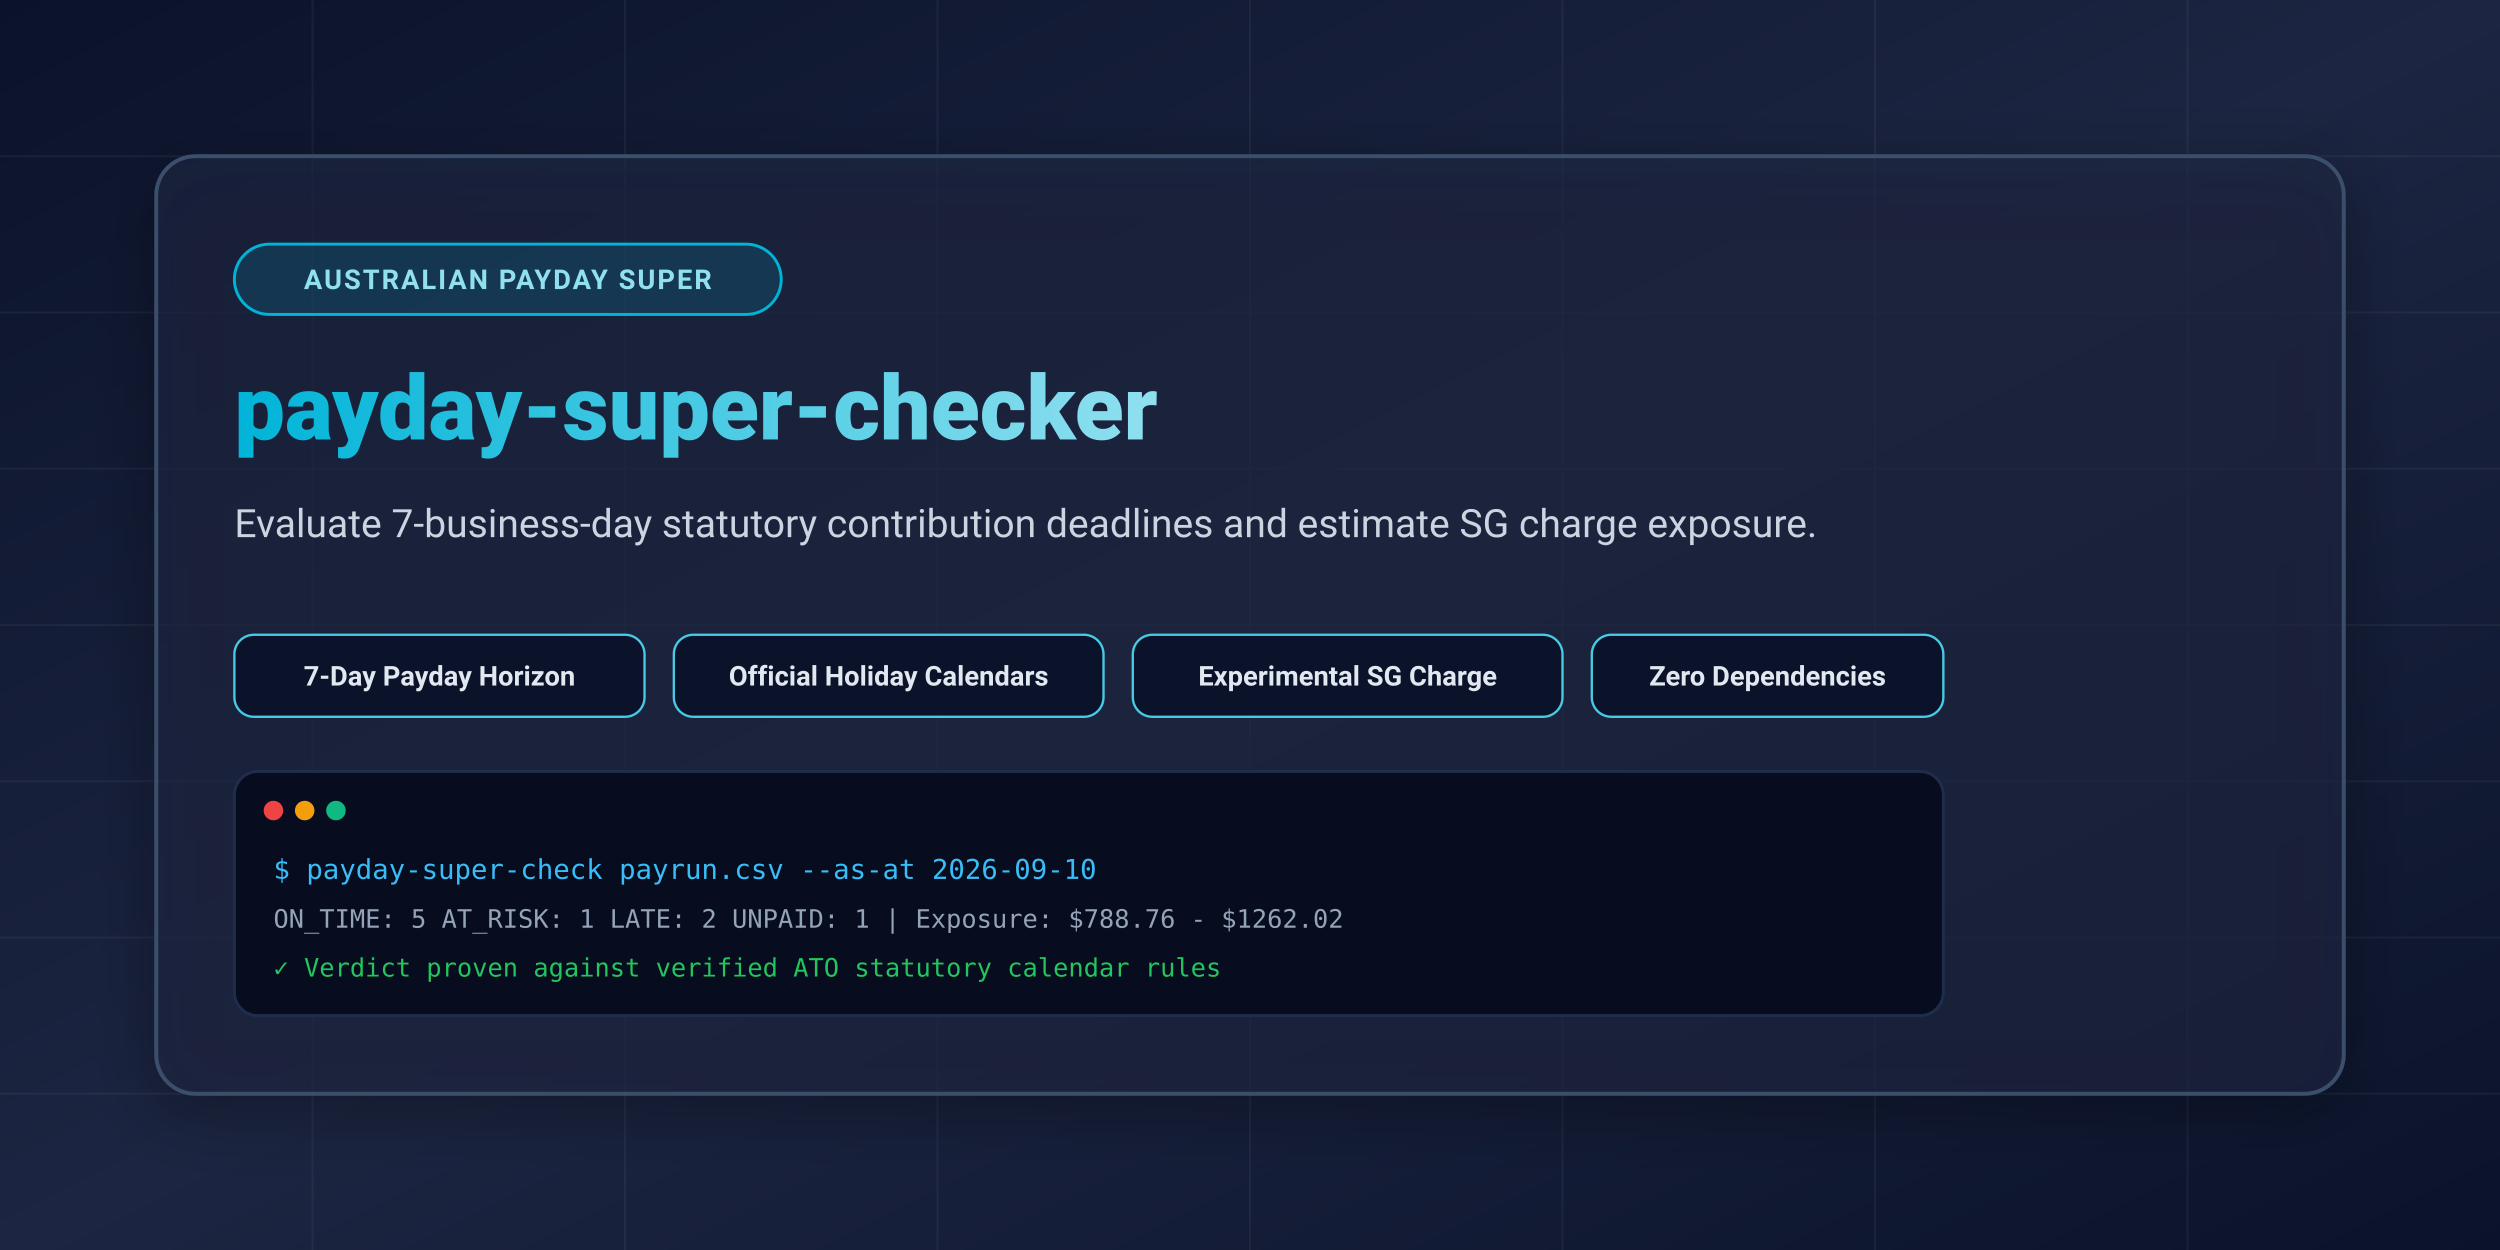
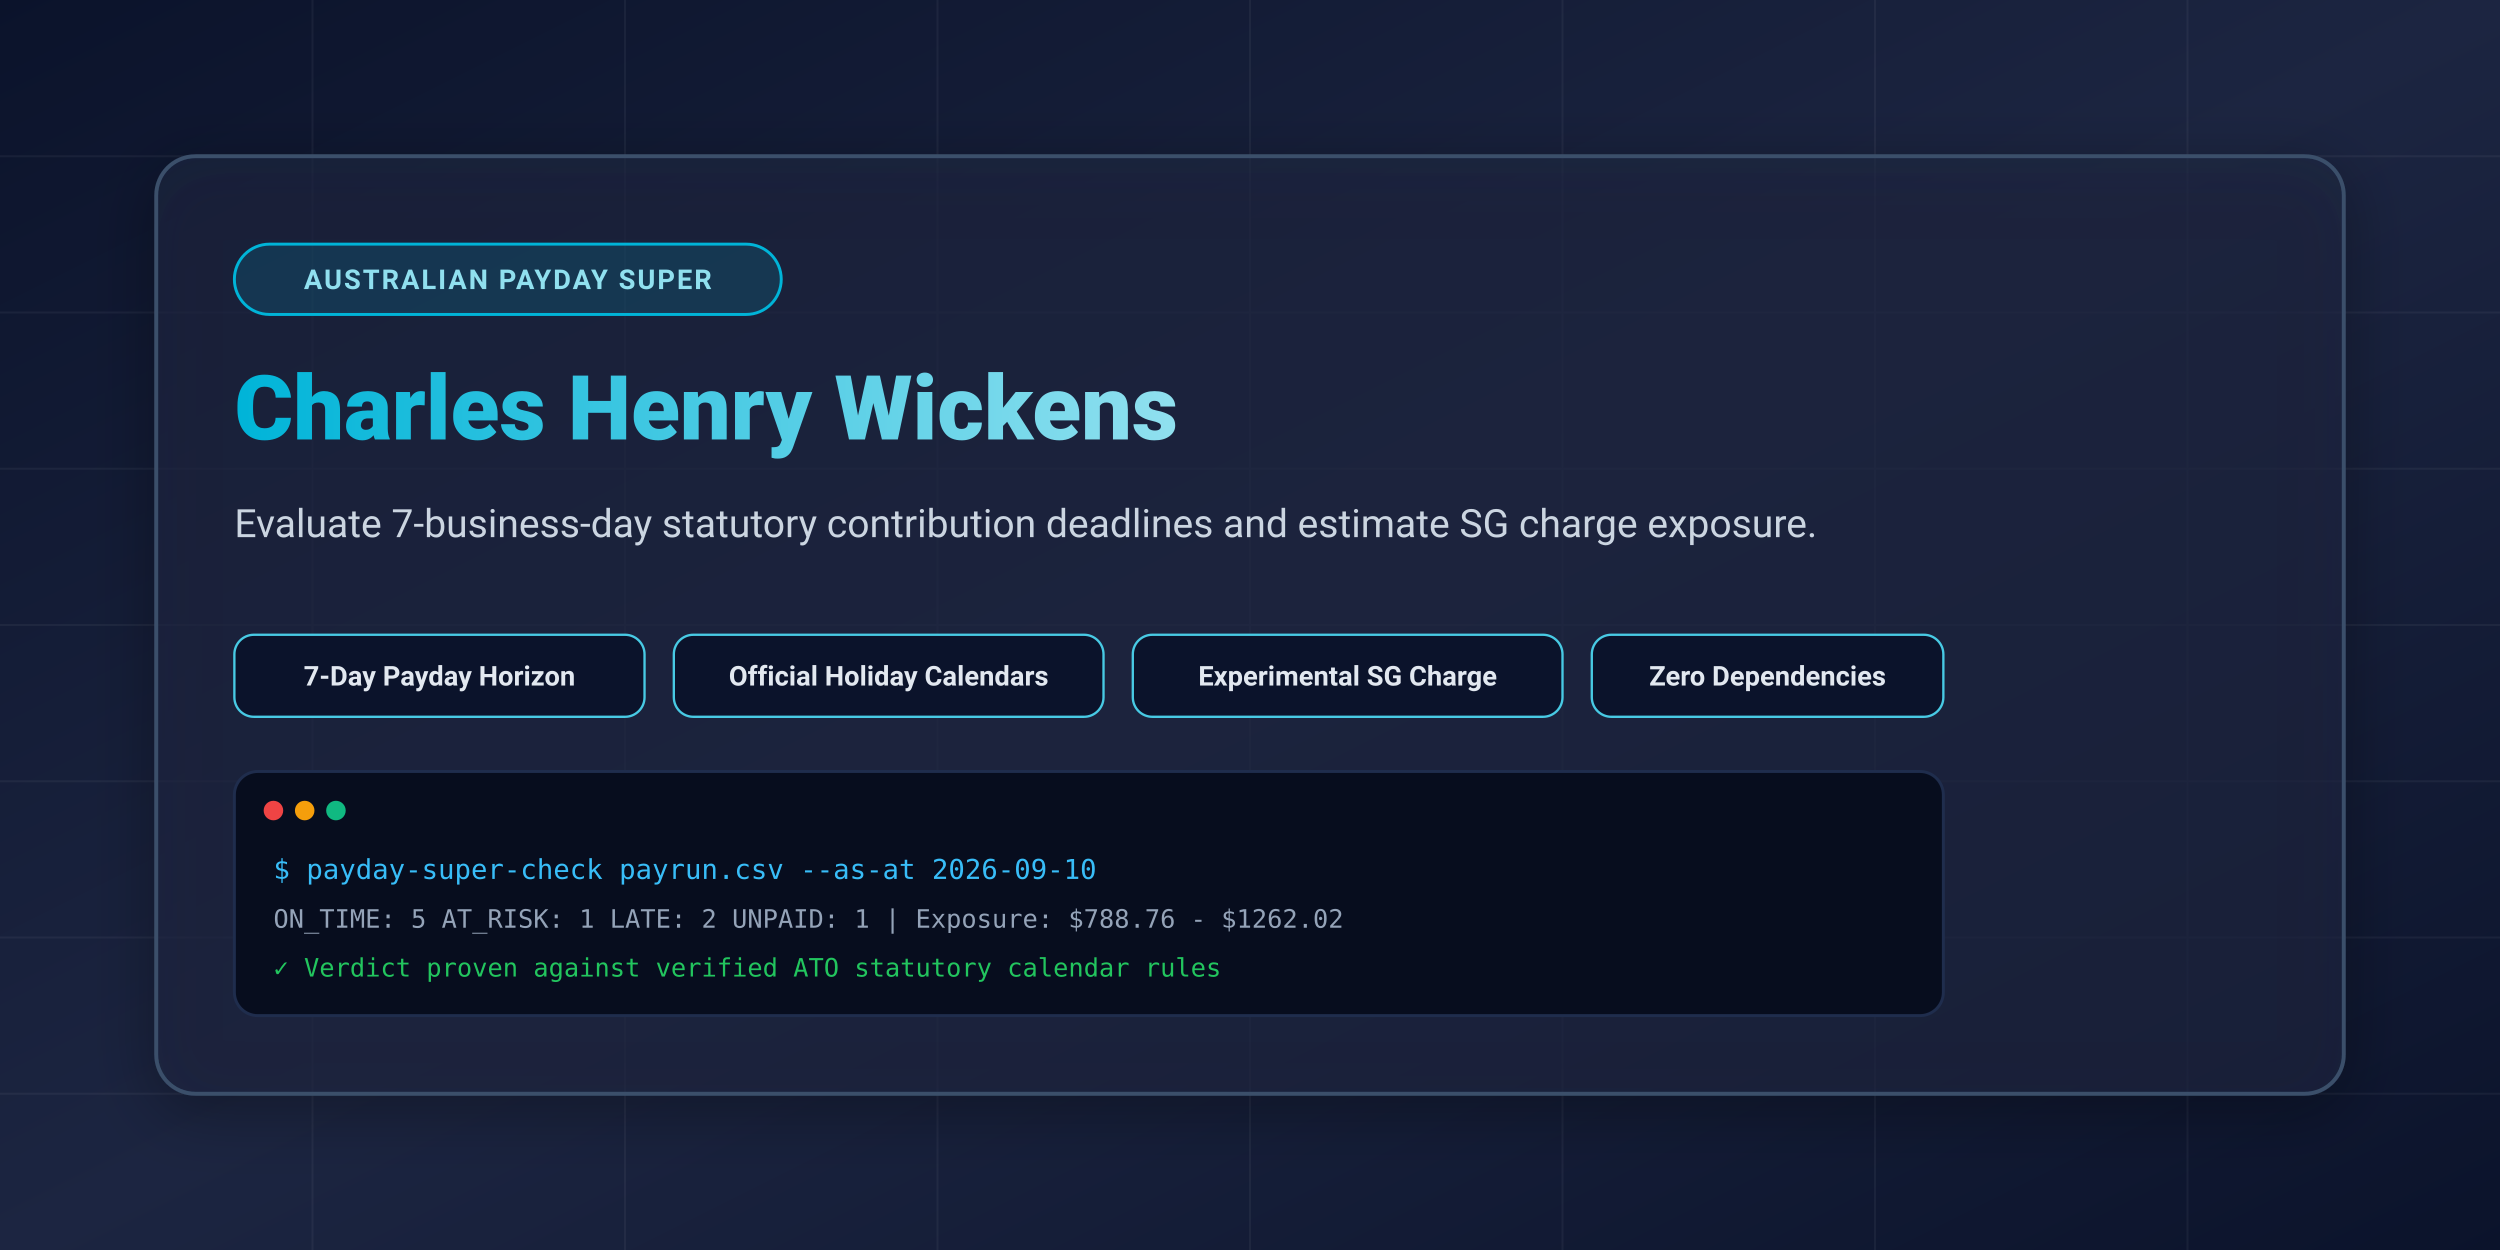
<svg xmlns="http://www.w3.org/2000/svg" viewBox="0 0 1280 640" width="1280" height="640">
  <defs>
    <linearGradient id="bg" x1="0%" y1="0%" x2="100%" y2="100%">
      <stop offset="0%" stop-color="#0b132b" />
      <stop offset="50%" stop-color="#1c2541" />
      <stop offset="100%" stop-color="#0b132b" />
    </linearGradient>
    <linearGradient id="cyanGrad" x1="0%" y1="0%" x2="100%" y2="0%">
      <stop offset="0%" stop-color="#00b4d8" />
      <stop offset="100%" stop-color="#90e0ef" />
    </linearGradient>
    <filter id="shadow" x="-10%" y="-10%" width="120%" height="120%">
      <feDropShadow dx="0" dy="8" stdDeviation="16" flood-color="#000000" flood-opacity="0.5" />
    </filter>
  </defs>
  <rect width="1280" height="640" fill="url(#bg)" />
  <g opacity="0.05" stroke="#ffffff" stroke-width="1">
    <line x1="0" y1="80" x2="1280" y2="80" />
    <line x1="0" y1="160" x2="1280" y2="160" />
    <line x1="0" y1="240" x2="1280" y2="240" />
    <line x1="0" y1="320" x2="1280" y2="320" />
    <line x1="0" y1="400" x2="1280" y2="400" />
    <line x1="0" y1="480" x2="1280" y2="480" />
    <line x1="0" y1="560" x2="1280" y2="560" />
    <line x1="160" y1="0" x2="160" y2="640" />
    <line x1="320" y1="0" x2="320" y2="640" />
    <line x1="480" y1="0" x2="480" y2="640" />
    <line x1="640" y1="0" x2="640" y2="640" />
    <line x1="800" y1="0" x2="800" y2="640" />
    <line x1="960" y1="0" x2="960" y2="640" />
    <line x1="1120" y1="0" x2="1120" y2="640" />
  </g>
  <rect x="80" y="80" width="1120" height="480" rx="20" fill="#1c2541" fill-opacity="0.6" stroke="#3a506b" stroke-width="2" filter="url(#shadow)" />
  <rect x="120" y="125" width="280" height="36" rx="18" fill="#00b4d8" fill-opacity="0.15" stroke="#00b4d8" stroke-width="1.5" />
  <text x="260" y="148" font-family="-apple-system, BlinkMacSystemFont, 'Segoe UI', Roboto, sans-serif" font-size="14" font-weight="600" fill="#90e0ef" text-anchor="middle" letter-spacing="1">AUSTRALIAN PAYDAY SUPER</text>
-   <text x="120" y="225" font-family="-apple-system, BlinkMacSystemFont, 'Segoe UI', Roboto, sans-serif" font-size="46" font-weight="800" fill="url(#cyanGrad)">payday-super-checker</text>
+   <text x="120" y="225" font-family="-apple-system, BlinkMacSystemFont, 'Segoe UI', Roboto, sans-serif" font-size="46" font-weight="800" fill="url(#cyanGrad)">Charles Henry Wickens</text>
  <text x="120" y="275" font-family="-apple-system, BlinkMacSystemFont, 'Segoe UI', Roboto, sans-serif" font-size="20" font-weight="400" fill="#cbd5e1">
    Evaluate 7-business-day statutory contribution deadlines and estimate SG charge exposure.
  </text>
  <g transform="translate(120, 325)">
    <rect x="0" y="0" width="210" height="42" rx="10" fill="#0b132b" stroke="#48cae4" stroke-width="1.2" />
    <text x="105" y="26" font-family="-apple-system, BlinkMacSystemFont, 'Segoe UI', Roboto, sans-serif" font-size="14" font-weight="600" fill="#e2e8f0" text-anchor="middle">7-Day Payday Horizon</text>
    <rect x="225" y="0" width="220" height="42" rx="10" fill="#0b132b" stroke="#48cae4" stroke-width="1.2" />
    <text x="335" y="26" font-family="-apple-system, BlinkMacSystemFont, 'Segoe UI', Roboto, sans-serif" font-size="14" font-weight="600" fill="#e2e8f0" text-anchor="middle">Official Holiday Calendars</text>
    <rect x="460" y="0" width="220" height="42" rx="10" fill="#0b132b" stroke="#48cae4" stroke-width="1.2" />
    <text x="570" y="26" font-family="-apple-system, BlinkMacSystemFont, 'Segoe UI', Roboto, sans-serif" font-size="14" font-weight="600" fill="#e2e8f0" text-anchor="middle">Experimental SG Charge</text>
    <rect x="695" y="0" width="180" height="42" rx="10" fill="#0b132b" stroke="#48cae4" stroke-width="1.2" />
    <text x="785" y="26" font-family="-apple-system, BlinkMacSystemFont, 'Segoe UI', Roboto, sans-serif" font-size="14" font-weight="600" fill="#e2e8f0" text-anchor="middle">Zero Dependencies</text>
  </g>
  <g transform="translate(120, 395)">
    <rect x="0" y="0" width="875" height="125" rx="12" fill="#070d1e" stroke="#1f2d4d" stroke-width="1.5" />
    <circle cx="20" cy="20" r="5" fill="#ef4444" />
    <circle cx="36" cy="20" r="5" fill="#f59e0b" />
    <circle cx="52" cy="20" r="5" fill="#10b981" />
    <text x="20" y="55" font-family="'Cascadia Code', 'Fira Code', Consolas, monospace" font-size="14" fill="#38bdf8">$ payday-super-check payrun.csv --as-at 2026-09-10</text>
    <text x="20" y="80" font-family="'Cascadia Code', 'Fira Code', Consolas, monospace" font-size="13" fill="#94a3b8">ON_TIME: 5  AT_RISK: 1  LATE: 2  UNPAID: 1  |  Exposure: $788.76 - $1262.02</text>
    <text x="20" y="105" font-family="'Cascadia Code', 'Fira Code', Consolas, monospace" font-size="13" fill="#22c55e">✓ Verdict proven against verified ATO statutory calendar rules</text>
  </g>
</svg>
